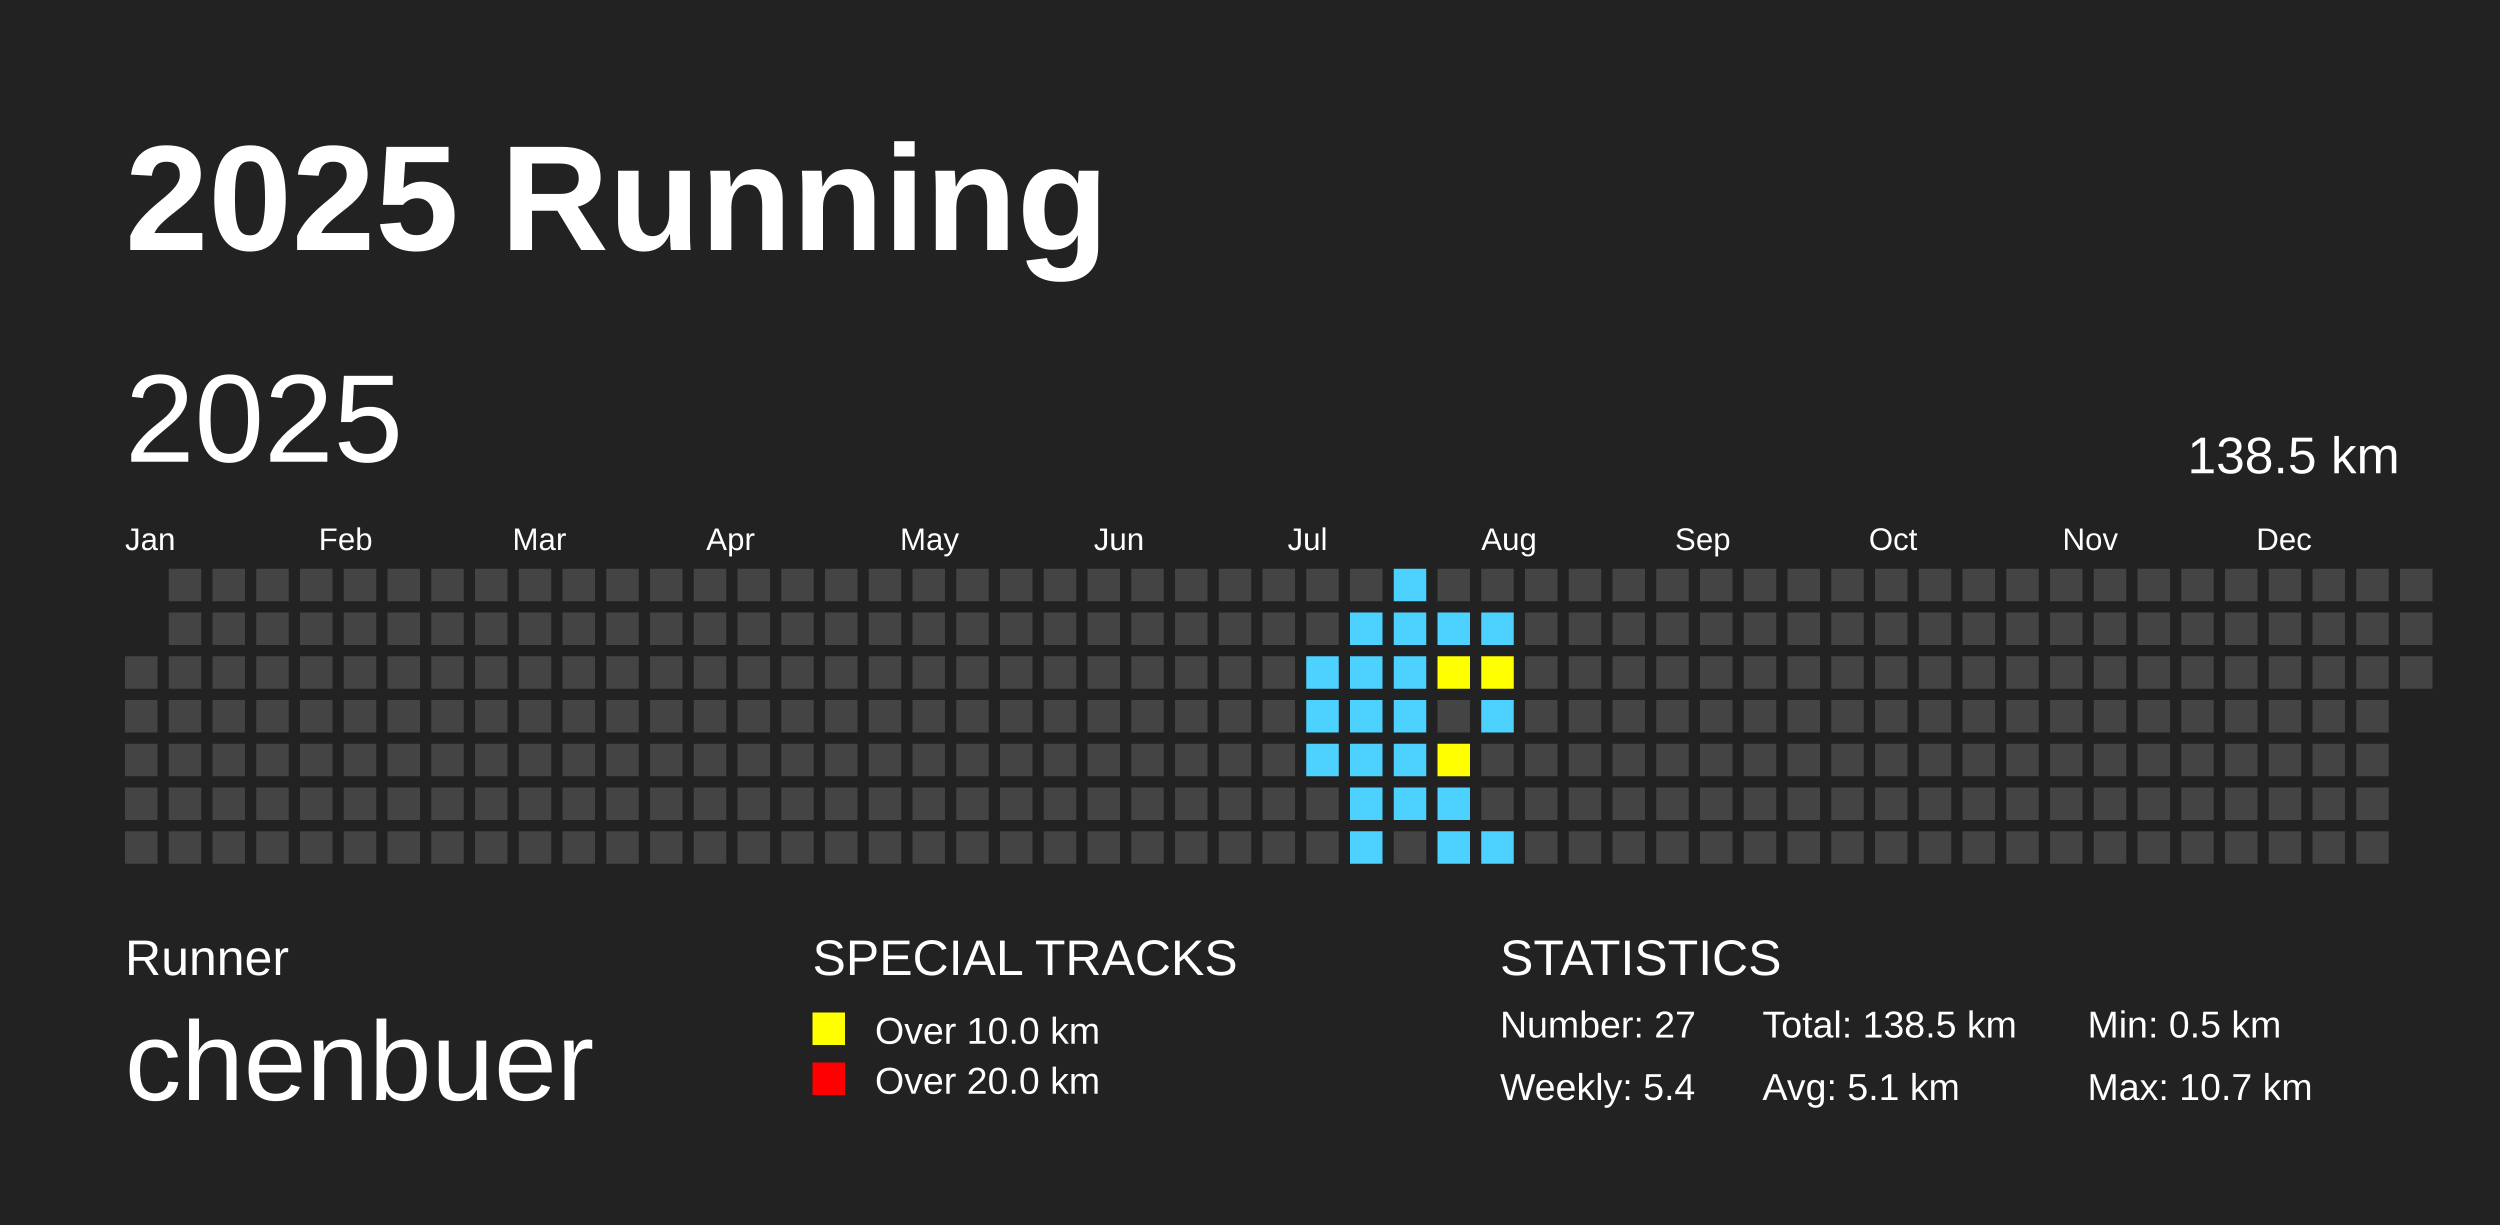
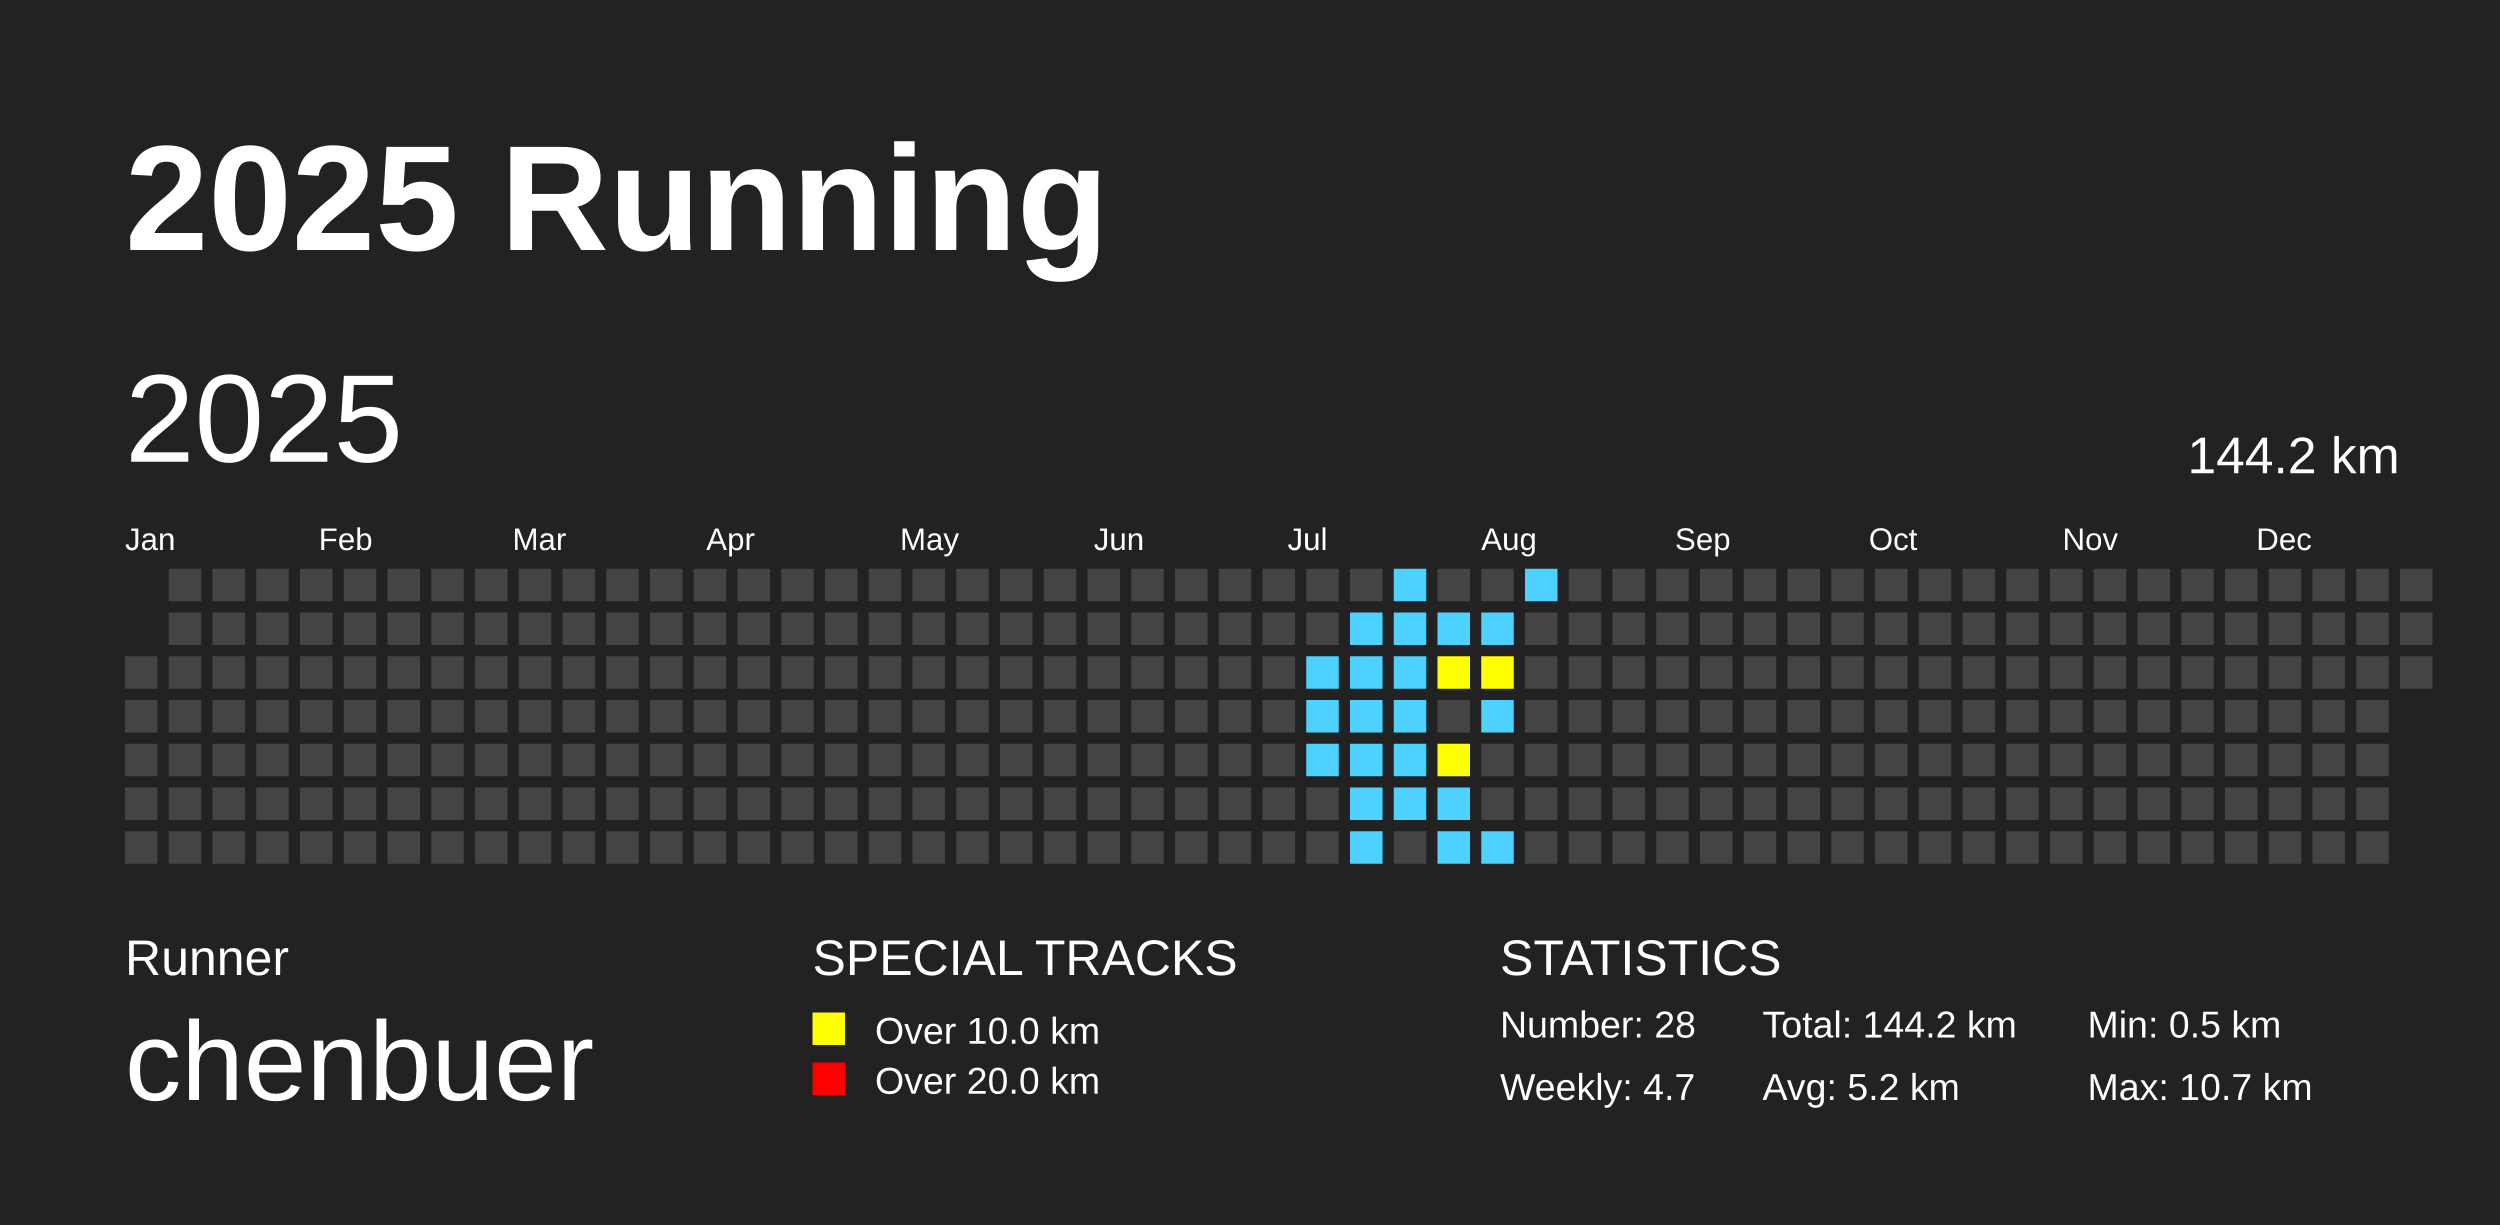
<svg xmlns="http://www.w3.org/2000/svg" baseProfile="full" height="98mm" version="1.1" viewBox="0,0,200,98" width="200mm">
  <defs />
  <rect fill="#222222" height="98" width="200" x="0" y="0" />
  <text fill="#FFFFFF" style="font-size:12px; font-family:Arial; font-weight:bold;" x="10" y="20">2025 Running</text>
  <text fill="#FFFFFF" style="font-size:4px; font-family:Arial" x="10" y="78">Runner</text>
  <text fill="#FFFFFF" style="font-size:9px; font-family:Arial" x="10" y="88">chenbuer</text>
  <text fill="#FFFFFF" style="font-size:4px; font-family:Arial" x="65" y="78">SPECIAL TRACKS</text>
  <rect fill="yellow" height="2.6" width="2.6" x="65" y="81" />
  <text fill="#FFFFFF" style="font-size:3px; font-family:Arial" x="70" y="83.5">Over 10.0 km</text>
  <rect fill="red" height="2.6" width="2.6" x="65" y="85" />
  <text fill="#FFFFFF" style="font-size:3px; font-family:Arial" x="70" y="87.5">Over 20.0 km</text>
  <text fill="#FFFFFF" style="font-size:4px; font-family:Arial" x="120" y="78">STATISTICS</text>
-   <text fill="#FFFFFF" style="font-size:3px; font-family:Arial" x="120" y="83">Number: 27</text>
-   <text fill="#FFFFFF" style="font-size:3px; font-family:Arial" x="120" y="88">Weekly: 5.4</text>
-   <text fill="#FFFFFF" style="font-size:3px; font-family:Arial" x="141" y="83">Total: 138.5 km</text>
-   <text fill="#FFFFFF" style="font-size:3px; font-family:Arial" x="141" y="88">Avg: 5.1 km</text>
+   <text fill="#FFFFFF" style="font-size:3px; font-family:Arial" x="120" y="83">Number: 28</text>
+   <text fill="#FFFFFF" style="font-size:3px; font-family:Arial" x="120" y="88">Weekly: 4.7</text>
+   <text fill="#FFFFFF" style="font-size:3px; font-family:Arial" x="141" y="83">Total: 144.2 km</text>
+   <text fill="#FFFFFF" style="font-size:3px; font-family:Arial" x="141" y="88">Avg: 5.2 km</text>
  <text fill="#FFFFFF" style="font-size:3px; font-family:Arial" x="167" y="83">Min: 0.5 km</text>
  <text fill="#FFFFFF" style="font-size:3px; font-family:Arial" x="167" y="88">Max: 10.7 km</text>
  <text dominant-baseline="hanging" fill="#FFFFFF" style="font-size:10.0px; font-family:Arial;" x="10" y="30">2025</text>
-   <text dominant-baseline="hanging" fill="#FFFFFF" style="font-size:4.125px; font-family:Arial;" x="175" y="35">138.5 km</text>
+   <text dominant-baseline="hanging" fill="#FFFFFF" style="font-size:4.125px; font-family:Arial;" x="175" y="35">144.2 km</text>
  <text fill="#FFFFFF" style="font-size:2.5px; font-family:Arial" x="10.0" y="44">Jan</text>
  <text fill="#FFFFFF" style="font-size:2.5px; font-family:Arial" x="25.5" y="44">Feb</text>
  <text fill="#FFFFFF" style="font-size:2.5px; font-family:Arial" x="41.0" y="44">Mar</text>
  <text fill="#FFFFFF" style="font-size:2.5px; font-family:Arial" x="56.5" y="44">Apr</text>
  <text fill="#FFFFFF" style="font-size:2.5px; font-family:Arial" x="72.0" y="44">May</text>
  <text fill="#FFFFFF" style="font-size:2.5px; font-family:Arial" x="87.5" y="44">Jun</text>
  <text fill="#FFFFFF" style="font-size:2.5px; font-family:Arial" x="103.0" y="44">Jul</text>
  <text fill="#FFFFFF" style="font-size:2.5px; font-family:Arial" x="118.5" y="44">Aug</text>
  <text fill="#FFFFFF" style="font-size:2.5px; font-family:Arial" x="134.0" y="44">Sep</text>
  <text fill="#FFFFFF" style="font-size:2.5px; font-family:Arial" x="149.5" y="44">Oct</text>
  <text fill="#FFFFFF" style="font-size:2.5px; font-family:Arial" x="165.0" y="44">Nov</text>
  <text fill="#FFFFFF" style="font-size:2.5px; font-family:Arial" x="180.5" y="44">Dec</text>
  <rect fill="#444444" height="2.6" width="2.6" x="10.0" y="52.5" />
  <rect fill="#444444" height="2.6" width="2.6" x="10.0" y="56.0" />
  <rect fill="#444444" height="2.6" width="2.6" x="10.0" y="59.5" />
  <rect fill="#444444" height="2.6" width="2.6" x="10.0" y="63.0" />
  <rect fill="#444444" height="2.6" width="2.6" x="10.0" y="66.5" />
  <rect fill="#444444" height="2.6" width="2.6" x="13.5" y="45.5" />
  <rect fill="#444444" height="2.6" width="2.6" x="13.5" y="49.0" />
  <rect fill="#444444" height="2.6" width="2.6" x="13.5" y="52.5" />
  <rect fill="#444444" height="2.6" width="2.6" x="13.5" y="56.0" />
  <rect fill="#444444" height="2.6" width="2.6" x="13.5" y="59.5" />
  <rect fill="#444444" height="2.6" width="2.6" x="13.5" y="63.0" />
  <rect fill="#444444" height="2.6" width="2.6" x="13.5" y="66.5" />
  <rect fill="#444444" height="2.6" width="2.6" x="17.0" y="45.5" />
  <rect fill="#444444" height="2.6" width="2.6" x="17.0" y="49.0" />
  <rect fill="#444444" height="2.6" width="2.6" x="17.0" y="52.5" />
  <rect fill="#444444" height="2.6" width="2.6" x="17.0" y="56.0" />
  <rect fill="#444444" height="2.6" width="2.6" x="17.0" y="59.5" />
  <rect fill="#444444" height="2.6" width="2.6" x="17.0" y="63.0" />
  <rect fill="#444444" height="2.6" width="2.6" x="17.0" y="66.5" />
  <rect fill="#444444" height="2.6" width="2.6" x="20.5" y="45.5" />
  <rect fill="#444444" height="2.6" width="2.6" x="20.5" y="49.0" />
  <rect fill="#444444" height="2.6" width="2.6" x="20.5" y="52.5" />
  <rect fill="#444444" height="2.6" width="2.6" x="20.5" y="56.0" />
  <rect fill="#444444" height="2.6" width="2.6" x="20.5" y="59.5" />
  <rect fill="#444444" height="2.6" width="2.6" x="20.5" y="63.0" />
  <rect fill="#444444" height="2.6" width="2.6" x="20.5" y="66.5" />
  <rect fill="#444444" height="2.6" width="2.6" x="24.0" y="45.5" />
  <rect fill="#444444" height="2.6" width="2.6" x="24.0" y="49.0" />
  <rect fill="#444444" height="2.6" width="2.6" x="24.0" y="52.5" />
  <rect fill="#444444" height="2.6" width="2.6" x="24.0" y="56.0" />
  <rect fill="#444444" height="2.6" width="2.6" x="24.0" y="59.5" />
  <rect fill="#444444" height="2.6" width="2.6" x="24.0" y="63.0" />
  <rect fill="#444444" height="2.6" width="2.6" x="24.0" y="66.5" />
  <rect fill="#444444" height="2.6" width="2.6" x="27.5" y="45.5" />
  <rect fill="#444444" height="2.6" width="2.6" x="27.5" y="49.0" />
  <rect fill="#444444" height="2.6" width="2.6" x="27.5" y="52.5" />
  <rect fill="#444444" height="2.6" width="2.6" x="27.5" y="56.0" />
  <rect fill="#444444" height="2.6" width="2.6" x="27.5" y="59.5" />
  <rect fill="#444444" height="2.6" width="2.6" x="27.5" y="63.0" />
  <rect fill="#444444" height="2.6" width="2.6" x="27.5" y="66.5" />
  <rect fill="#444444" height="2.6" width="2.6" x="31.0" y="45.5" />
  <rect fill="#444444" height="2.6" width="2.6" x="31.0" y="49.0" />
  <rect fill="#444444" height="2.6" width="2.6" x="31.0" y="52.5" />
  <rect fill="#444444" height="2.6" width="2.6" x="31.0" y="56.0" />
  <rect fill="#444444" height="2.6" width="2.6" x="31.0" y="59.5" />
  <rect fill="#444444" height="2.6" width="2.6" x="31.0" y="63.0" />
  <rect fill="#444444" height="2.6" width="2.6" x="31.0" y="66.5" />
  <rect fill="#444444" height="2.6" width="2.6" x="34.5" y="45.5" />
  <rect fill="#444444" height="2.6" width="2.6" x="34.5" y="49.0" />
  <rect fill="#444444" height="2.6" width="2.6" x="34.5" y="52.5" />
  <rect fill="#444444" height="2.6" width="2.6" x="34.5" y="56.0" />
  <rect fill="#444444" height="2.6" width="2.6" x="34.5" y="59.5" />
  <rect fill="#444444" height="2.6" width="2.6" x="34.5" y="63.0" />
  <rect fill="#444444" height="2.6" width="2.6" x="34.5" y="66.5" />
  <rect fill="#444444" height="2.6" width="2.6" x="38.0" y="45.5" />
  <rect fill="#444444" height="2.6" width="2.6" x="38.0" y="49.0" />
  <rect fill="#444444" height="2.6" width="2.6" x="38.0" y="52.5" />
  <rect fill="#444444" height="2.6" width="2.6" x="38.0" y="56.0" />
  <rect fill="#444444" height="2.6" width="2.6" x="38.0" y="59.5" />
  <rect fill="#444444" height="2.6" width="2.6" x="38.0" y="63.0" />
  <rect fill="#444444" height="2.6" width="2.6" x="38.0" y="66.5" />
  <rect fill="#444444" height="2.6" width="2.6" x="41.5" y="45.5" />
  <rect fill="#444444" height="2.6" width="2.6" x="41.5" y="49.0" />
  <rect fill="#444444" height="2.6" width="2.6" x="41.5" y="52.5" />
  <rect fill="#444444" height="2.6" width="2.6" x="41.5" y="56.0" />
  <rect fill="#444444" height="2.6" width="2.6" x="41.5" y="59.5" />
  <rect fill="#444444" height="2.6" width="2.6" x="41.5" y="63.0" />
  <rect fill="#444444" height="2.6" width="2.6" x="41.5" y="66.5" />
  <rect fill="#444444" height="2.6" width="2.6" x="45.0" y="45.5" />
  <rect fill="#444444" height="2.6" width="2.6" x="45.0" y="49.0" />
  <rect fill="#444444" height="2.6" width="2.6" x="45.0" y="52.5" />
  <rect fill="#444444" height="2.6" width="2.6" x="45.0" y="56.0" />
  <rect fill="#444444" height="2.6" width="2.6" x="45.0" y="59.5" />
  <rect fill="#444444" height="2.6" width="2.6" x="45.0" y="63.0" />
  <rect fill="#444444" height="2.6" width="2.6" x="45.0" y="66.5" />
  <rect fill="#444444" height="2.6" width="2.6" x="48.5" y="45.5" />
  <rect fill="#444444" height="2.6" width="2.6" x="48.5" y="49.0" />
  <rect fill="#444444" height="2.6" width="2.6" x="48.5" y="52.5" />
  <rect fill="#444444" height="2.6" width="2.6" x="48.5" y="56.0" />
  <rect fill="#444444" height="2.6" width="2.6" x="48.5" y="59.5" />
  <rect fill="#444444" height="2.6" width="2.6" x="48.5" y="63.0" />
  <rect fill="#444444" height="2.6" width="2.6" x="48.5" y="66.5" />
  <rect fill="#444444" height="2.6" width="2.6" x="52.0" y="45.5" />
  <rect fill="#444444" height="2.6" width="2.6" x="52.0" y="49.0" />
  <rect fill="#444444" height="2.6" width="2.6" x="52.0" y="52.5" />
  <rect fill="#444444" height="2.6" width="2.6" x="52.0" y="56.0" />
  <rect fill="#444444" height="2.6" width="2.6" x="52.0" y="59.5" />
  <rect fill="#444444" height="2.6" width="2.6" x="52.0" y="63.0" />
  <rect fill="#444444" height="2.6" width="2.6" x="52.0" y="66.5" />
  <rect fill="#444444" height="2.6" width="2.6" x="55.5" y="45.5" />
  <rect fill="#444444" height="2.6" width="2.6" x="55.5" y="49.0" />
  <rect fill="#444444" height="2.6" width="2.6" x="55.5" y="52.5" />
  <rect fill="#444444" height="2.6" width="2.6" x="55.5" y="56.0" />
  <rect fill="#444444" height="2.6" width="2.6" x="55.5" y="59.5" />
  <rect fill="#444444" height="2.6" width="2.6" x="55.5" y="63.0" />
  <rect fill="#444444" height="2.6" width="2.6" x="55.5" y="66.5" />
  <rect fill="#444444" height="2.6" width="2.6" x="59.0" y="45.5" />
  <rect fill="#444444" height="2.6" width="2.6" x="59.0" y="49.0" />
  <rect fill="#444444" height="2.6" width="2.6" x="59.0" y="52.5" />
  <rect fill="#444444" height="2.6" width="2.6" x="59.0" y="56.0" />
  <rect fill="#444444" height="2.6" width="2.6" x="59.0" y="59.5" />
  <rect fill="#444444" height="2.6" width="2.6" x="59.0" y="63.0" />
  <rect fill="#444444" height="2.6" width="2.6" x="59.0" y="66.5" />
  <rect fill="#444444" height="2.6" width="2.6" x="62.5" y="45.5" />
  <rect fill="#444444" height="2.6" width="2.6" x="62.5" y="49.0" />
  <rect fill="#444444" height="2.6" width="2.6" x="62.5" y="52.5" />
  <rect fill="#444444" height="2.6" width="2.6" x="62.5" y="56.0" />
  <rect fill="#444444" height="2.6" width="2.6" x="62.5" y="59.5" />
  <rect fill="#444444" height="2.6" width="2.6" x="62.5" y="63.0" />
  <rect fill="#444444" height="2.6" width="2.6" x="62.5" y="66.5" />
  <rect fill="#444444" height="2.6" width="2.6" x="66.0" y="45.5" />
  <rect fill="#444444" height="2.6" width="2.6" x="66.0" y="49.0" />
  <rect fill="#444444" height="2.6" width="2.6" x="66.0" y="52.5" />
  <rect fill="#444444" height="2.6" width="2.6" x="66.0" y="56.0" />
  <rect fill="#444444" height="2.6" width="2.6" x="66.0" y="59.5" />
  <rect fill="#444444" height="2.6" width="2.6" x="66.0" y="63.0" />
  <rect fill="#444444" height="2.6" width="2.6" x="66.0" y="66.5" />
  <rect fill="#444444" height="2.6" width="2.6" x="69.5" y="45.5" />
  <rect fill="#444444" height="2.6" width="2.6" x="69.5" y="49.0" />
  <rect fill="#444444" height="2.6" width="2.6" x="69.5" y="52.5" />
  <rect fill="#444444" height="2.6" width="2.6" x="69.5" y="56.0" />
  <rect fill="#444444" height="2.6" width="2.6" x="69.5" y="59.5" />
  <rect fill="#444444" height="2.6" width="2.6" x="69.5" y="63.0" />
  <rect fill="#444444" height="2.6" width="2.6" x="69.5" y="66.5" />
  <rect fill="#444444" height="2.6" width="2.6" x="73.0" y="45.5" />
  <rect fill="#444444" height="2.6" width="2.6" x="73.0" y="49.0" />
  <rect fill="#444444" height="2.6" width="2.6" x="73.0" y="52.5" />
  <rect fill="#444444" height="2.6" width="2.6" x="73.0" y="56.0" />
  <rect fill="#444444" height="2.6" width="2.6" x="73.0" y="59.5" />
  <rect fill="#444444" height="2.6" width="2.6" x="73.0" y="63.0" />
  <rect fill="#444444" height="2.6" width="2.6" x="73.0" y="66.5" />
  <rect fill="#444444" height="2.6" width="2.6" x="76.5" y="45.5" />
  <rect fill="#444444" height="2.6" width="2.6" x="76.5" y="49.0" />
  <rect fill="#444444" height="2.6" width="2.6" x="76.5" y="52.5" />
  <rect fill="#444444" height="2.6" width="2.6" x="76.5" y="56.0" />
  <rect fill="#444444" height="2.6" width="2.6" x="76.5" y="59.5" />
  <rect fill="#444444" height="2.6" width="2.6" x="76.5" y="63.0" />
  <rect fill="#444444" height="2.6" width="2.6" x="76.5" y="66.5" />
  <rect fill="#444444" height="2.6" width="2.6" x="80.0" y="45.5" />
  <rect fill="#444444" height="2.6" width="2.6" x="80.0" y="49.0" />
  <rect fill="#444444" height="2.6" width="2.6" x="80.0" y="52.5" />
  <rect fill="#444444" height="2.6" width="2.6" x="80.0" y="56.0" />
  <rect fill="#444444" height="2.6" width="2.6" x="80.0" y="59.5" />
  <rect fill="#444444" height="2.6" width="2.6" x="80.0" y="63.0" />
  <rect fill="#444444" height="2.6" width="2.6" x="80.0" y="66.5" />
  <rect fill="#444444" height="2.6" width="2.6" x="83.5" y="45.5" />
  <rect fill="#444444" height="2.6" width="2.6" x="83.5" y="49.0" />
  <rect fill="#444444" height="2.6" width="2.6" x="83.5" y="52.5" />
  <rect fill="#444444" height="2.6" width="2.6" x="83.5" y="56.0" />
  <rect fill="#444444" height="2.6" width="2.6" x="83.5" y="59.5" />
  <rect fill="#444444" height="2.6" width="2.6" x="83.5" y="63.0" />
  <rect fill="#444444" height="2.6" width="2.6" x="83.5" y="66.5" />
  <rect fill="#444444" height="2.6" width="2.6" x="87.0" y="45.5" />
  <rect fill="#444444" height="2.6" width="2.6" x="87.0" y="49.0" />
  <rect fill="#444444" height="2.6" width="2.6" x="87.0" y="52.5" />
  <rect fill="#444444" height="2.6" width="2.6" x="87.0" y="56.0" />
  <rect fill="#444444" height="2.6" width="2.6" x="87.0" y="59.5" />
  <rect fill="#444444" height="2.6" width="2.6" x="87.0" y="63.0" />
  <rect fill="#444444" height="2.6" width="2.6" x="87.0" y="66.5" />
  <rect fill="#444444" height="2.6" width="2.6" x="90.5" y="45.5" />
  <rect fill="#444444" height="2.6" width="2.6" x="90.5" y="49.0" />
  <rect fill="#444444" height="2.6" width="2.6" x="90.5" y="52.5" />
  <rect fill="#444444" height="2.6" width="2.6" x="90.5" y="56.0" />
  <rect fill="#444444" height="2.6" width="2.6" x="90.5" y="59.5" />
  <rect fill="#444444" height="2.6" width="2.6" x="90.5" y="63.0" />
  <rect fill="#444444" height="2.6" width="2.6" x="90.5" y="66.5" />
  <rect fill="#444444" height="2.6" width="2.6" x="94.0" y="45.5" />
  <rect fill="#444444" height="2.6" width="2.6" x="94.0" y="49.0" />
  <rect fill="#444444" height="2.6" width="2.6" x="94.0" y="52.5" />
  <rect fill="#444444" height="2.6" width="2.6" x="94.0" y="56.0" />
  <rect fill="#444444" height="2.6" width="2.6" x="94.0" y="59.5" />
  <rect fill="#444444" height="2.6" width="2.6" x="94.0" y="63.0" />
  <rect fill="#444444" height="2.6" width="2.6" x="94.0" y="66.5" />
  <rect fill="#444444" height="2.6" width="2.6" x="97.5" y="45.5" />
  <rect fill="#444444" height="2.6" width="2.6" x="97.5" y="49.0" />
  <rect fill="#444444" height="2.6" width="2.6" x="97.5" y="52.5" />
  <rect fill="#444444" height="2.6" width="2.6" x="97.5" y="56.0" />
  <rect fill="#444444" height="2.6" width="2.6" x="97.5" y="59.5" />
  <rect fill="#444444" height="2.6" width="2.6" x="97.5" y="63.0" />
  <rect fill="#444444" height="2.6" width="2.6" x="97.5" y="66.5" />
  <rect fill="#444444" height="2.6" width="2.6" x="101.0" y="45.5" />
  <rect fill="#444444" height="2.6" width="2.6" x="101.0" y="49.0" />
  <rect fill="#444444" height="2.6" width="2.6" x="101.0" y="52.5" />
  <rect fill="#444444" height="2.6" width="2.6" x="101.0" y="56.0" />
  <rect fill="#444444" height="2.6" width="2.6" x="101.0" y="59.5" />
  <rect fill="#444444" height="2.6" width="2.6" x="101.0" y="63.0" />
  <rect fill="#444444" height="2.6" width="2.6" x="101.0" y="66.5" />
  <rect fill="#444444" height="2.6" width="2.6" x="104.5" y="45.5" />
  <rect fill="#444444" height="2.6" width="2.6" x="104.5" y="49.0" />
  <rect fill="#4DD2FF" height="2.6" width="2.6" x="104.5" y="52.5" />
  <rect fill="#4DD2FF" height="2.6" width="2.6" x="104.5" y="56.0" />
  <rect fill="#4DD2FF" height="2.6" width="2.6" x="104.5" y="59.5" />
  <rect fill="#444444" height="2.6" width="2.6" x="104.5" y="63.0" />
  <rect fill="#444444" height="2.6" width="2.6" x="104.5" y="66.5" />
  <rect fill="#444444" height="2.6" width="2.6" x="108.0" y="45.5" />
  <rect fill="#4DD2FF" height="2.6" width="2.6" x="108.0" y="49.0" />
  <rect fill="#4DD2FF" height="2.6" width="2.6" x="108.0" y="52.5" />
  <rect fill="#4DD2FF" height="2.6" width="2.6" x="108.0" y="56.0" />
  <rect fill="#4DD2FF" height="2.6" width="2.6" x="108.0" y="59.5" />
  <rect fill="#4DD2FF" height="2.6" width="2.6" x="108.0" y="63.0" />
  <rect fill="#4DD2FF" height="2.6" width="2.6" x="108.0" y="66.5" />
  <rect fill="#4DD2FF" height="2.6" width="2.6" x="111.5" y="45.5" />
  <rect fill="#4DD2FF" height="2.6" width="2.6" x="111.5" y="49.0" />
  <rect fill="#4DD2FF" height="2.6" width="2.6" x="111.5" y="52.5" />
  <rect fill="#4DD2FF" height="2.6" width="2.6" x="111.5" y="56.0" />
  <rect fill="#4DD2FF" height="2.6" width="2.6" x="111.5" y="59.5" />
  <rect fill="#4DD2FF" height="2.6" width="2.6" x="111.5" y="63.0" />
  <rect fill="#444444" height="2.6" width="2.6" x="111.5" y="66.5" />
  <rect fill="#444444" height="2.6" width="2.6" x="115.0" y="45.5" />
  <rect fill="#4DD2FF" height="2.6" width="2.6" x="115.0" y="49.0" />
  <rect fill="yellow" height="2.6" width="2.6" x="115.0" y="52.5" />
  <rect fill="#444444" height="2.6" width="2.6" x="115.0" y="56.0" />
  <rect fill="yellow" height="2.6" width="2.6" x="115.0" y="59.5" />
  <rect fill="#4DD2FF" height="2.6" width="2.6" x="115.0" y="63.0" />
  <rect fill="#4DD2FF" height="2.6" width="2.6" x="115.0" y="66.5" />
  <rect fill="#444444" height="2.6" width="2.6" x="118.5" y="45.5" />
  <rect fill="#4DD2FF" height="2.6" width="2.6" x="118.5" y="49.0" />
  <rect fill="yellow" height="2.6" width="2.6" x="118.5" y="52.5" />
  <rect fill="#4DD2FF" height="2.6" width="2.6" x="118.5" y="56.0" />
  <rect fill="#444444" height="2.6" width="2.6" x="118.5" y="59.5" />
  <rect fill="#444444" height="2.6" width="2.6" x="118.5" y="63.0" />
  <rect fill="#4DD2FF" height="2.6" width="2.6" x="118.5" y="66.5" />
-   <rect fill="#444444" height="2.6" width="2.6" x="122.0" y="45.5" />
+   <rect fill="#4DD2FF" height="2.6" width="2.6" x="122.0" y="45.5" />
  <rect fill="#444444" height="2.6" width="2.6" x="122.0" y="49.0" />
  <rect fill="#444444" height="2.6" width="2.6" x="122.0" y="52.5" />
  <rect fill="#444444" height="2.6" width="2.6" x="122.0" y="56.0" />
  <rect fill="#444444" height="2.6" width="2.6" x="122.0" y="59.5" />
  <rect fill="#444444" height="2.6" width="2.6" x="122.0" y="63.0" />
  <rect fill="#444444" height="2.6" width="2.6" x="122.0" y="66.5" />
  <rect fill="#444444" height="2.6" width="2.6" x="125.5" y="45.5" />
  <rect fill="#444444" height="2.6" width="2.6" x="125.5" y="49.0" />
  <rect fill="#444444" height="2.6" width="2.6" x="125.5" y="52.5" />
  <rect fill="#444444" height="2.6" width="2.6" x="125.5" y="56.0" />
  <rect fill="#444444" height="2.6" width="2.6" x="125.5" y="59.5" />
  <rect fill="#444444" height="2.6" width="2.6" x="125.5" y="63.0" />
  <rect fill="#444444" height="2.6" width="2.6" x="125.5" y="66.5" />
  <rect fill="#444444" height="2.6" width="2.6" x="129.0" y="45.5" />
  <rect fill="#444444" height="2.6" width="2.6" x="129.0" y="49.0" />
  <rect fill="#444444" height="2.6" width="2.6" x="129.0" y="52.5" />
  <rect fill="#444444" height="2.6" width="2.6" x="129.0" y="56.0" />
  <rect fill="#444444" height="2.6" width="2.6" x="129.0" y="59.5" />
  <rect fill="#444444" height="2.6" width="2.6" x="129.0" y="63.0" />
  <rect fill="#444444" height="2.6" width="2.6" x="129.0" y="66.5" />
  <rect fill="#444444" height="2.6" width="2.6" x="132.5" y="45.5" />
  <rect fill="#444444" height="2.6" width="2.6" x="132.5" y="49.0" />
  <rect fill="#444444" height="2.6" width="2.6" x="132.5" y="52.5" />
  <rect fill="#444444" height="2.6" width="2.6" x="132.5" y="56.0" />
  <rect fill="#444444" height="2.6" width="2.6" x="132.5" y="59.5" />
  <rect fill="#444444" height="2.6" width="2.6" x="132.5" y="63.0" />
  <rect fill="#444444" height="2.6" width="2.6" x="132.5" y="66.5" />
  <rect fill="#444444" height="2.6" width="2.6" x="136.0" y="45.5" />
  <rect fill="#444444" height="2.6" width="2.6" x="136.0" y="49.0" />
  <rect fill="#444444" height="2.6" width="2.6" x="136.0" y="52.5" />
  <rect fill="#444444" height="2.6" width="2.6" x="136.0" y="56.0" />
  <rect fill="#444444" height="2.6" width="2.6" x="136.0" y="59.5" />
  <rect fill="#444444" height="2.6" width="2.6" x="136.0" y="63.0" />
  <rect fill="#444444" height="2.6" width="2.6" x="136.0" y="66.5" />
  <rect fill="#444444" height="2.6" width="2.6" x="139.5" y="45.5" />
  <rect fill="#444444" height="2.6" width="2.6" x="139.5" y="49.0" />
  <rect fill="#444444" height="2.6" width="2.6" x="139.5" y="52.5" />
  <rect fill="#444444" height="2.6" width="2.6" x="139.5" y="56.0" />
  <rect fill="#444444" height="2.6" width="2.6" x="139.5" y="59.5" />
  <rect fill="#444444" height="2.6" width="2.6" x="139.5" y="63.0" />
  <rect fill="#444444" height="2.6" width="2.6" x="139.5" y="66.5" />
  <rect fill="#444444" height="2.6" width="2.6" x="143.0" y="45.5" />
  <rect fill="#444444" height="2.6" width="2.6" x="143.0" y="49.0" />
  <rect fill="#444444" height="2.6" width="2.6" x="143.0" y="52.5" />
  <rect fill="#444444" height="2.6" width="2.6" x="143.0" y="56.0" />
  <rect fill="#444444" height="2.6" width="2.6" x="143.0" y="59.5" />
  <rect fill="#444444" height="2.6" width="2.6" x="143.0" y="63.0" />
  <rect fill="#444444" height="2.6" width="2.6" x="143.0" y="66.5" />
  <rect fill="#444444" height="2.6" width="2.6" x="146.5" y="45.5" />
  <rect fill="#444444" height="2.6" width="2.6" x="146.5" y="49.0" />
  <rect fill="#444444" height="2.6" width="2.6" x="146.5" y="52.5" />
  <rect fill="#444444" height="2.6" width="2.6" x="146.5" y="56.0" />
  <rect fill="#444444" height="2.6" width="2.6" x="146.5" y="59.5" />
  <rect fill="#444444" height="2.6" width="2.6" x="146.5" y="63.0" />
  <rect fill="#444444" height="2.6" width="2.6" x="146.5" y="66.5" />
  <rect fill="#444444" height="2.6" width="2.6" x="150.0" y="45.5" />
  <rect fill="#444444" height="2.6" width="2.6" x="150.0" y="49.0" />
  <rect fill="#444444" height="2.6" width="2.6" x="150.0" y="52.5" />
  <rect fill="#444444" height="2.6" width="2.6" x="150.0" y="56.0" />
  <rect fill="#444444" height="2.6" width="2.6" x="150.0" y="59.5" />
  <rect fill="#444444" height="2.6" width="2.6" x="150.0" y="63.0" />
  <rect fill="#444444" height="2.6" width="2.6" x="150.0" y="66.5" />
  <rect fill="#444444" height="2.6" width="2.6" x="153.5" y="45.5" />
  <rect fill="#444444" height="2.6" width="2.6" x="153.5" y="49.0" />
  <rect fill="#444444" height="2.6" width="2.6" x="153.5" y="52.5" />
  <rect fill="#444444" height="2.6" width="2.6" x="153.5" y="56.0" />
  <rect fill="#444444" height="2.6" width="2.6" x="153.5" y="59.5" />
  <rect fill="#444444" height="2.6" width="2.6" x="153.5" y="63.0" />
  <rect fill="#444444" height="2.6" width="2.6" x="153.5" y="66.5" />
  <rect fill="#444444" height="2.6" width="2.6" x="157.0" y="45.5" />
  <rect fill="#444444" height="2.6" width="2.6" x="157.0" y="49.0" />
  <rect fill="#444444" height="2.6" width="2.6" x="157.0" y="52.5" />
  <rect fill="#444444" height="2.6" width="2.6" x="157.0" y="56.0" />
  <rect fill="#444444" height="2.6" width="2.6" x="157.0" y="59.5" />
  <rect fill="#444444" height="2.6" width="2.6" x="157.0" y="63.0" />
  <rect fill="#444444" height="2.6" width="2.6" x="157.0" y="66.5" />
  <rect fill="#444444" height="2.6" width="2.6" x="160.5" y="45.5" />
  <rect fill="#444444" height="2.6" width="2.6" x="160.5" y="49.0" />
  <rect fill="#444444" height="2.6" width="2.6" x="160.5" y="52.5" />
  <rect fill="#444444" height="2.6" width="2.6" x="160.5" y="56.0" />
  <rect fill="#444444" height="2.6" width="2.6" x="160.5" y="59.5" />
  <rect fill="#444444" height="2.6" width="2.6" x="160.5" y="63.0" />
  <rect fill="#444444" height="2.6" width="2.6" x="160.5" y="66.5" />
  <rect fill="#444444" height="2.6" width="2.6" x="164.0" y="45.5" />
  <rect fill="#444444" height="2.6" width="2.6" x="164.0" y="49.0" />
  <rect fill="#444444" height="2.6" width="2.6" x="164.0" y="52.5" />
  <rect fill="#444444" height="2.6" width="2.6" x="164.0" y="56.0" />
  <rect fill="#444444" height="2.6" width="2.6" x="164.0" y="59.5" />
  <rect fill="#444444" height="2.6" width="2.6" x="164.0" y="63.0" />
  <rect fill="#444444" height="2.6" width="2.6" x="164.0" y="66.5" />
  <rect fill="#444444" height="2.6" width="2.6" x="167.5" y="45.5" />
  <rect fill="#444444" height="2.6" width="2.6" x="167.5" y="49.0" />
  <rect fill="#444444" height="2.6" width="2.6" x="167.5" y="52.5" />
  <rect fill="#444444" height="2.6" width="2.6" x="167.5" y="56.0" />
  <rect fill="#444444" height="2.6" width="2.6" x="167.5" y="59.5" />
  <rect fill="#444444" height="2.6" width="2.6" x="167.5" y="63.0" />
  <rect fill="#444444" height="2.6" width="2.6" x="167.5" y="66.5" />
  <rect fill="#444444" height="2.6" width="2.6" x="171.0" y="45.5" />
  <rect fill="#444444" height="2.6" width="2.6" x="171.0" y="49.0" />
  <rect fill="#444444" height="2.6" width="2.6" x="171.0" y="52.5" />
  <rect fill="#444444" height="2.6" width="2.6" x="171.0" y="56.0" />
  <rect fill="#444444" height="2.6" width="2.6" x="171.0" y="59.5" />
  <rect fill="#444444" height="2.6" width="2.6" x="171.0" y="63.0" />
  <rect fill="#444444" height="2.6" width="2.6" x="171.0" y="66.5" />
  <rect fill="#444444" height="2.6" width="2.6" x="174.5" y="45.5" />
  <rect fill="#444444" height="2.6" width="2.6" x="174.5" y="49.0" />
  <rect fill="#444444" height="2.6" width="2.6" x="174.5" y="52.5" />
  <rect fill="#444444" height="2.6" width="2.6" x="174.5" y="56.0" />
  <rect fill="#444444" height="2.6" width="2.6" x="174.5" y="59.5" />
  <rect fill="#444444" height="2.6" width="2.6" x="174.5" y="63.0" />
  <rect fill="#444444" height="2.6" width="2.6" x="174.5" y="66.5" />
  <rect fill="#444444" height="2.6" width="2.6" x="178.0" y="45.5" />
  <rect fill="#444444" height="2.6" width="2.6" x="178.0" y="49.0" />
  <rect fill="#444444" height="2.6" width="2.6" x="178.0" y="52.5" />
  <rect fill="#444444" height="2.6" width="2.6" x="178.0" y="56.0" />
  <rect fill="#444444" height="2.6" width="2.6" x="178.0" y="59.5" />
  <rect fill="#444444" height="2.6" width="2.6" x="178.0" y="63.0" />
  <rect fill="#444444" height="2.6" width="2.6" x="178.0" y="66.5" />
  <rect fill="#444444" height="2.6" width="2.6" x="181.5" y="45.5" />
  <rect fill="#444444" height="2.6" width="2.6" x="181.5" y="49.0" />
  <rect fill="#444444" height="2.6" width="2.6" x="181.5" y="52.5" />
  <rect fill="#444444" height="2.6" width="2.6" x="181.5" y="56.0" />
  <rect fill="#444444" height="2.6" width="2.6" x="181.5" y="59.5" />
  <rect fill="#444444" height="2.6" width="2.6" x="181.5" y="63.0" />
  <rect fill="#444444" height="2.6" width="2.6" x="181.5" y="66.5" />
  <rect fill="#444444" height="2.6" width="2.6" x="185.0" y="45.5" />
  <rect fill="#444444" height="2.6" width="2.6" x="185.0" y="49.0" />
  <rect fill="#444444" height="2.6" width="2.6" x="185.0" y="52.5" />
  <rect fill="#444444" height="2.6" width="2.6" x="185.0" y="56.0" />
  <rect fill="#444444" height="2.6" width="2.6" x="185.0" y="59.5" />
  <rect fill="#444444" height="2.6" width="2.6" x="185.0" y="63.0" />
  <rect fill="#444444" height="2.6" width="2.6" x="185.0" y="66.5" />
  <rect fill="#444444" height="2.6" width="2.6" x="188.5" y="45.5" />
  <rect fill="#444444" height="2.6" width="2.6" x="188.5" y="49.0" />
  <rect fill="#444444" height="2.6" width="2.6" x="188.5" y="52.5" />
  <rect fill="#444444" height="2.6" width="2.6" x="188.5" y="56.0" />
  <rect fill="#444444" height="2.6" width="2.6" x="188.5" y="59.5" />
  <rect fill="#444444" height="2.6" width="2.6" x="188.5" y="63.0" />
  <rect fill="#444444" height="2.6" width="2.6" x="188.5" y="66.5" />
  <rect fill="#444444" height="2.6" width="2.6" x="192.0" y="45.5" />
  <rect fill="#444444" height="2.6" width="2.6" x="192.0" y="49.0" />
  <rect fill="#444444" height="2.6" width="2.6" x="192.0" y="52.5" />
</svg>
